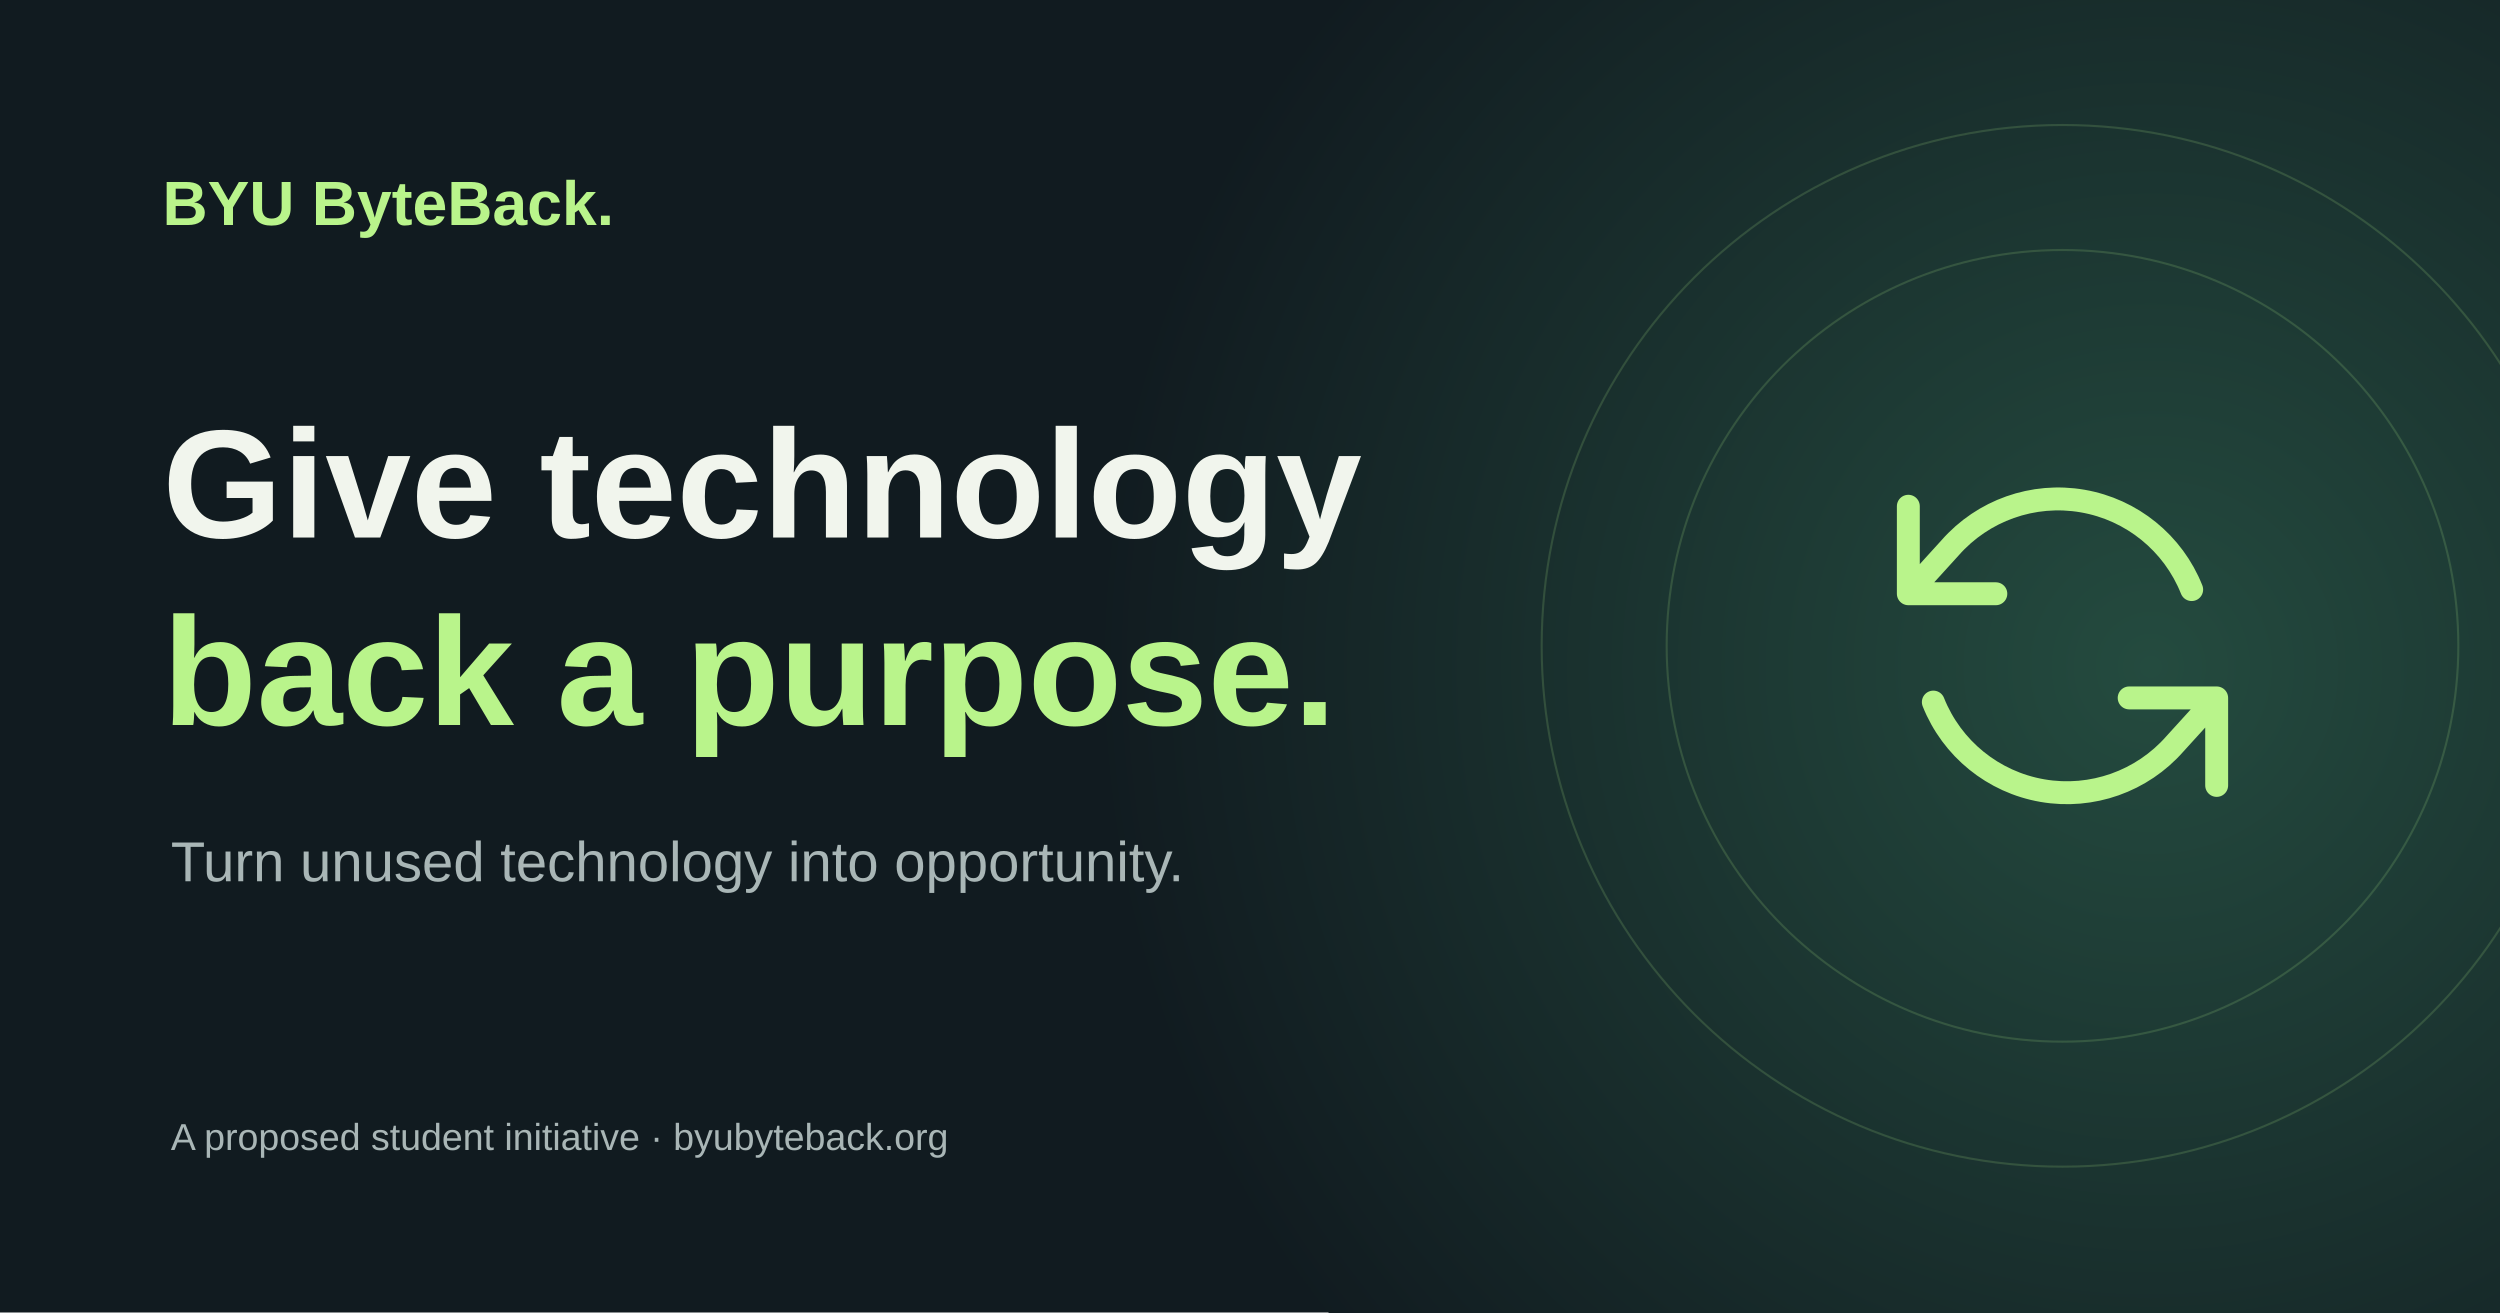
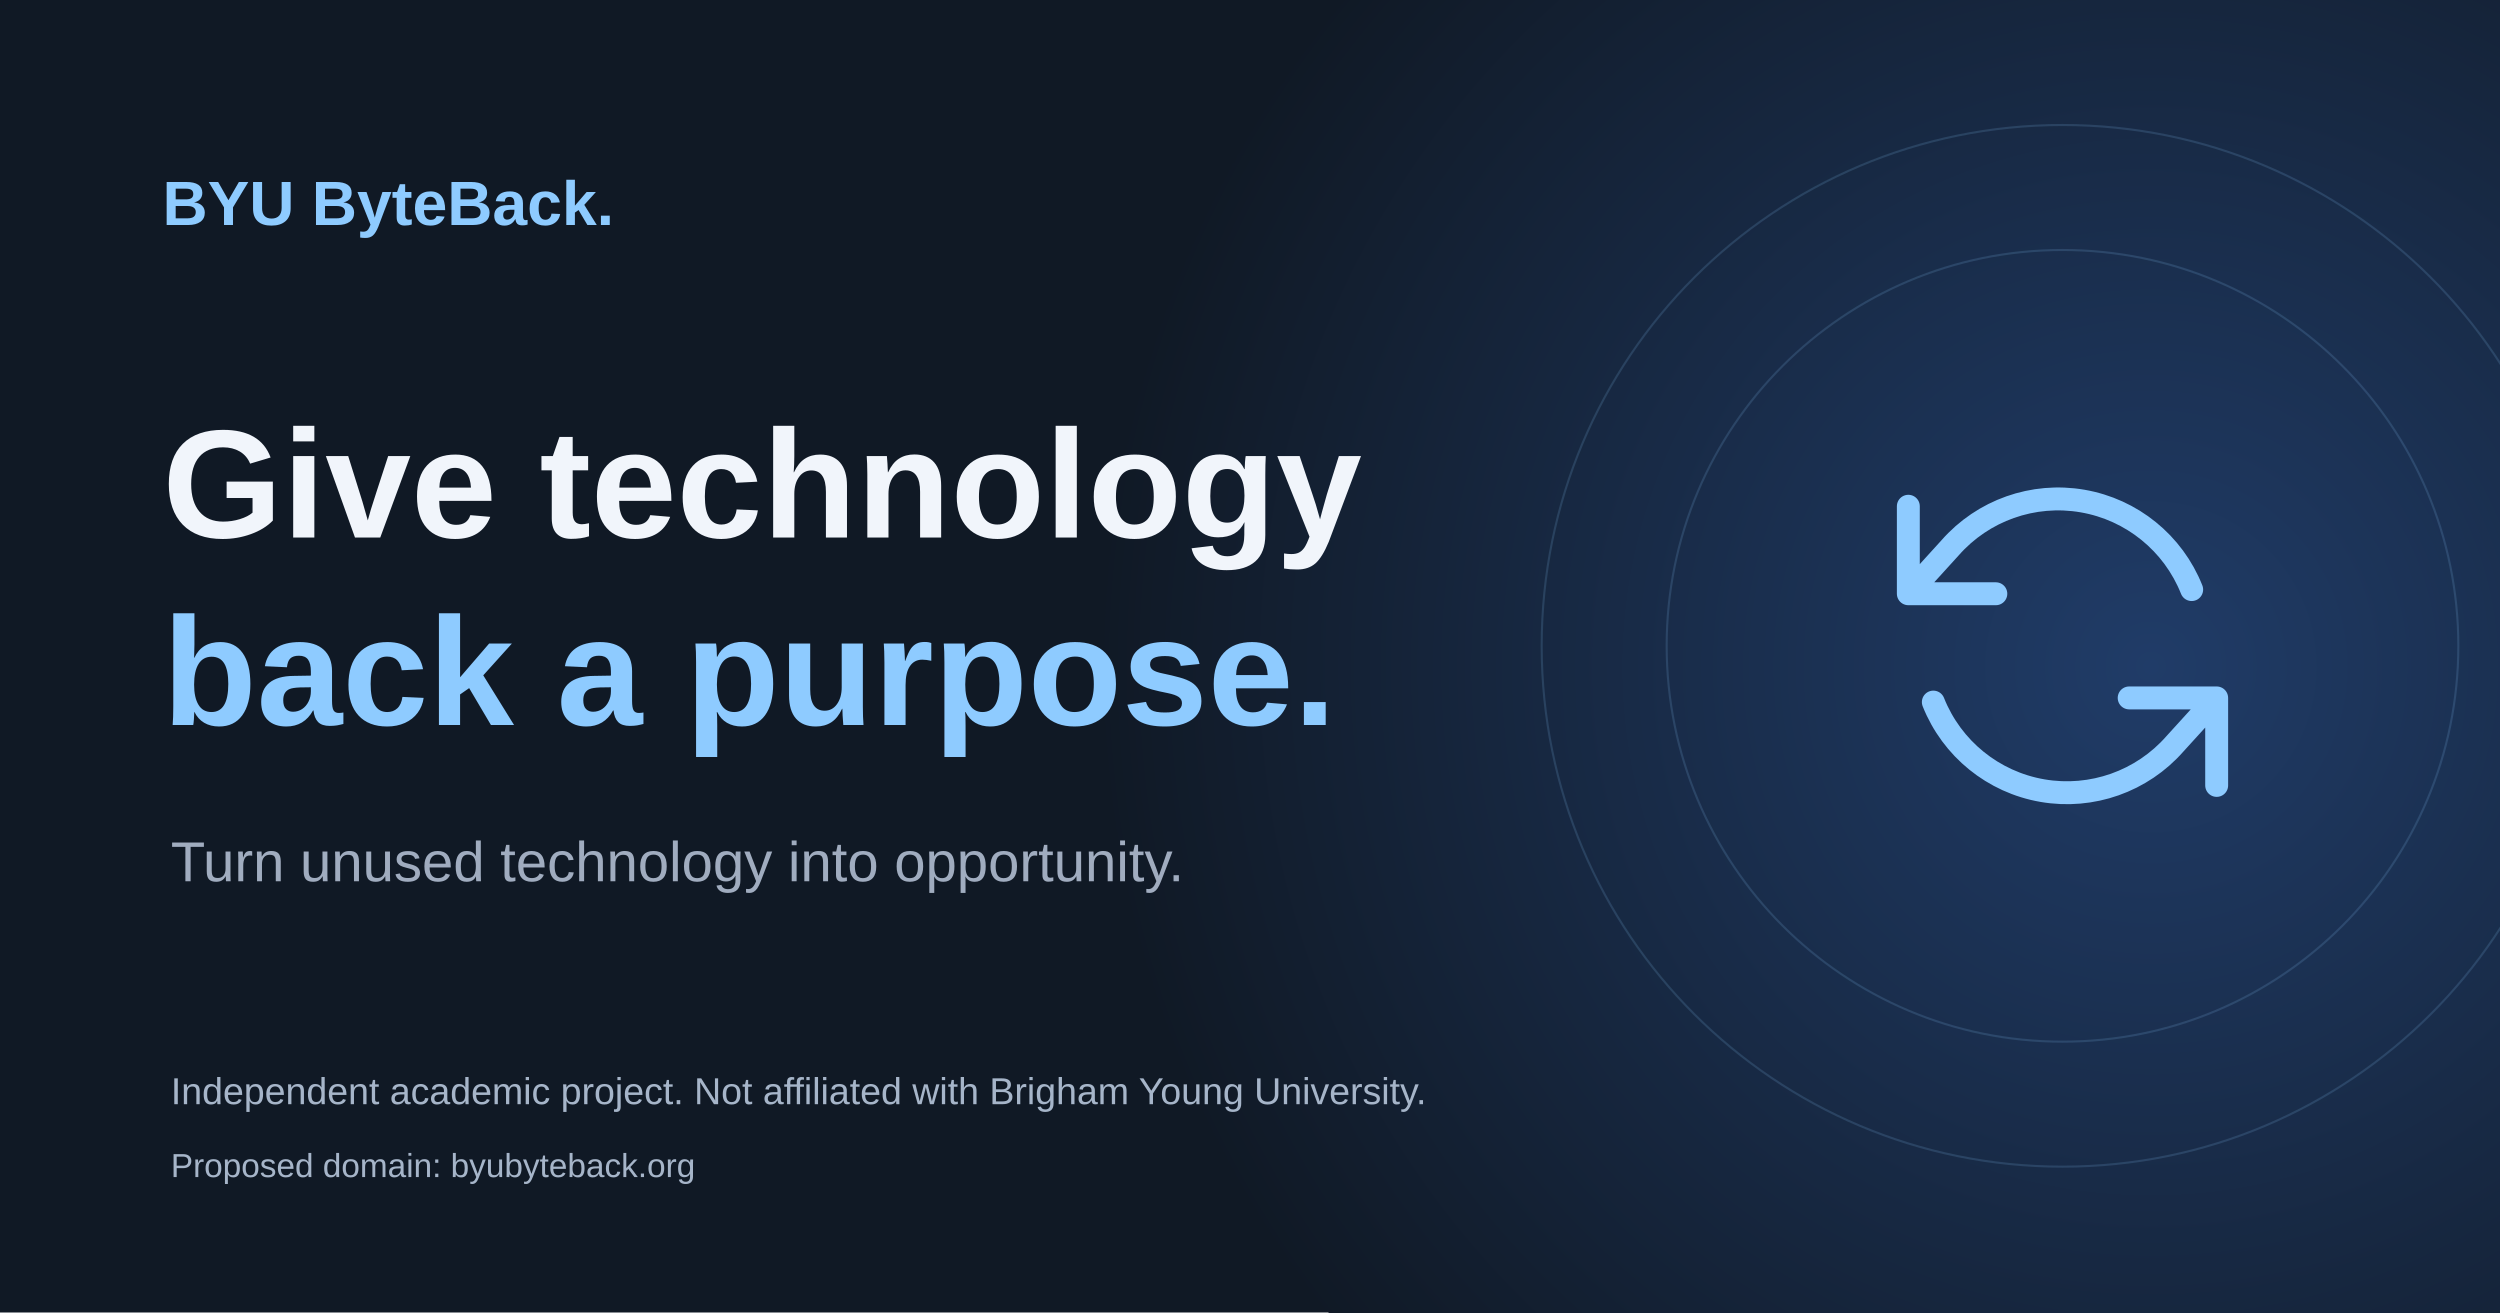
<svg xmlns="http://www.w3.org/2000/svg" width="1200" height="630" viewBox="0 0 1200 630">
  <defs>
    <radialGradient id="g">
-       <stop stop-color="#244b3f" />
-       <stop offset="1" stop-color="#111b20" />
+       <stop stop-color="#203c68" />
+       <stop offset="1" stop-color="#101925" />
    </radialGradient>
  </defs>
-   <path fill="#111b20" d="M0 0h1200v630H0z" />
+   <path fill="#101925" d="M0 0h1200v630H0z" />
  <circle cx="1030" cy="320" r="500" fill="url(#g)" />
-   <g fill="none" stroke="#b9f48b" stroke-opacity=".16">
+   <g fill="none" stroke="#8ecbff" stroke-opacity=".16">
    <circle cx="990" cy="310" r="190" />
    <circle cx="990" cy="310" r="250" />
  </g>
  <g font-family="Arial,sans-serif">
-     <text x="78" y="108" fill="#b9f48b" font-size="30" font-weight="700">BYU ByteBack.</text>
-     <text x="78" y="258" fill="#f1f5ed" font-size="74" font-weight="700">Give technology</text>
-     <text x="78" y="348" fill="#b9f48b" font-size="74" font-weight="700">back a purpose.</text>
-     <text x="82" y="423" fill="#a9b6b6" font-size="27">Turn unused technology into opportunity.</text>
-     <text x="82" y="552" fill="#a9b6b6" font-size="18">A proposed student initiative · byubyteback.org</text>
+     <text x="78" y="108" fill="#8ecbff" font-size="30" font-weight="700">BYU ByteBack.</text>
+     <text x="78" y="258" fill="#f1f5fb" font-size="74" font-weight="700">Give technology</text>
+     <text x="78" y="348" fill="#8ecbff" font-size="74" font-weight="700">back a purpose.</text>
+     <text x="82" y="423" fill="#a0acbf" font-size="27">Turn unused technology into opportunity.</text>
+     <text x="82" y="530" fill="#a6b5c9" font-size="18">Independent academic project. Not affiliated with Brigham Young University.</text>
+     <text x="82" y="565" fill="#a6b5c9" font-size="16">Proposed domain: byubyteback.org</text>
  </g>
-   <g transform="translate(990 310)" fill="none" stroke="#b9f48b" stroke-width="11" stroke-linecap="round" stroke-linejoin="round">
+   <g transform="translate(990 310)" fill="none" stroke="#8ecbff" stroke-width="11" stroke-linecap="round" stroke-linejoin="round">
    <path d="M62-27A69 69 0 0 0-54-47l-20 22m0-42v42h42M-62 27A69 69 0 0 0 54 47l20-22m0 42V25H32" />
  </g>
</svg>
